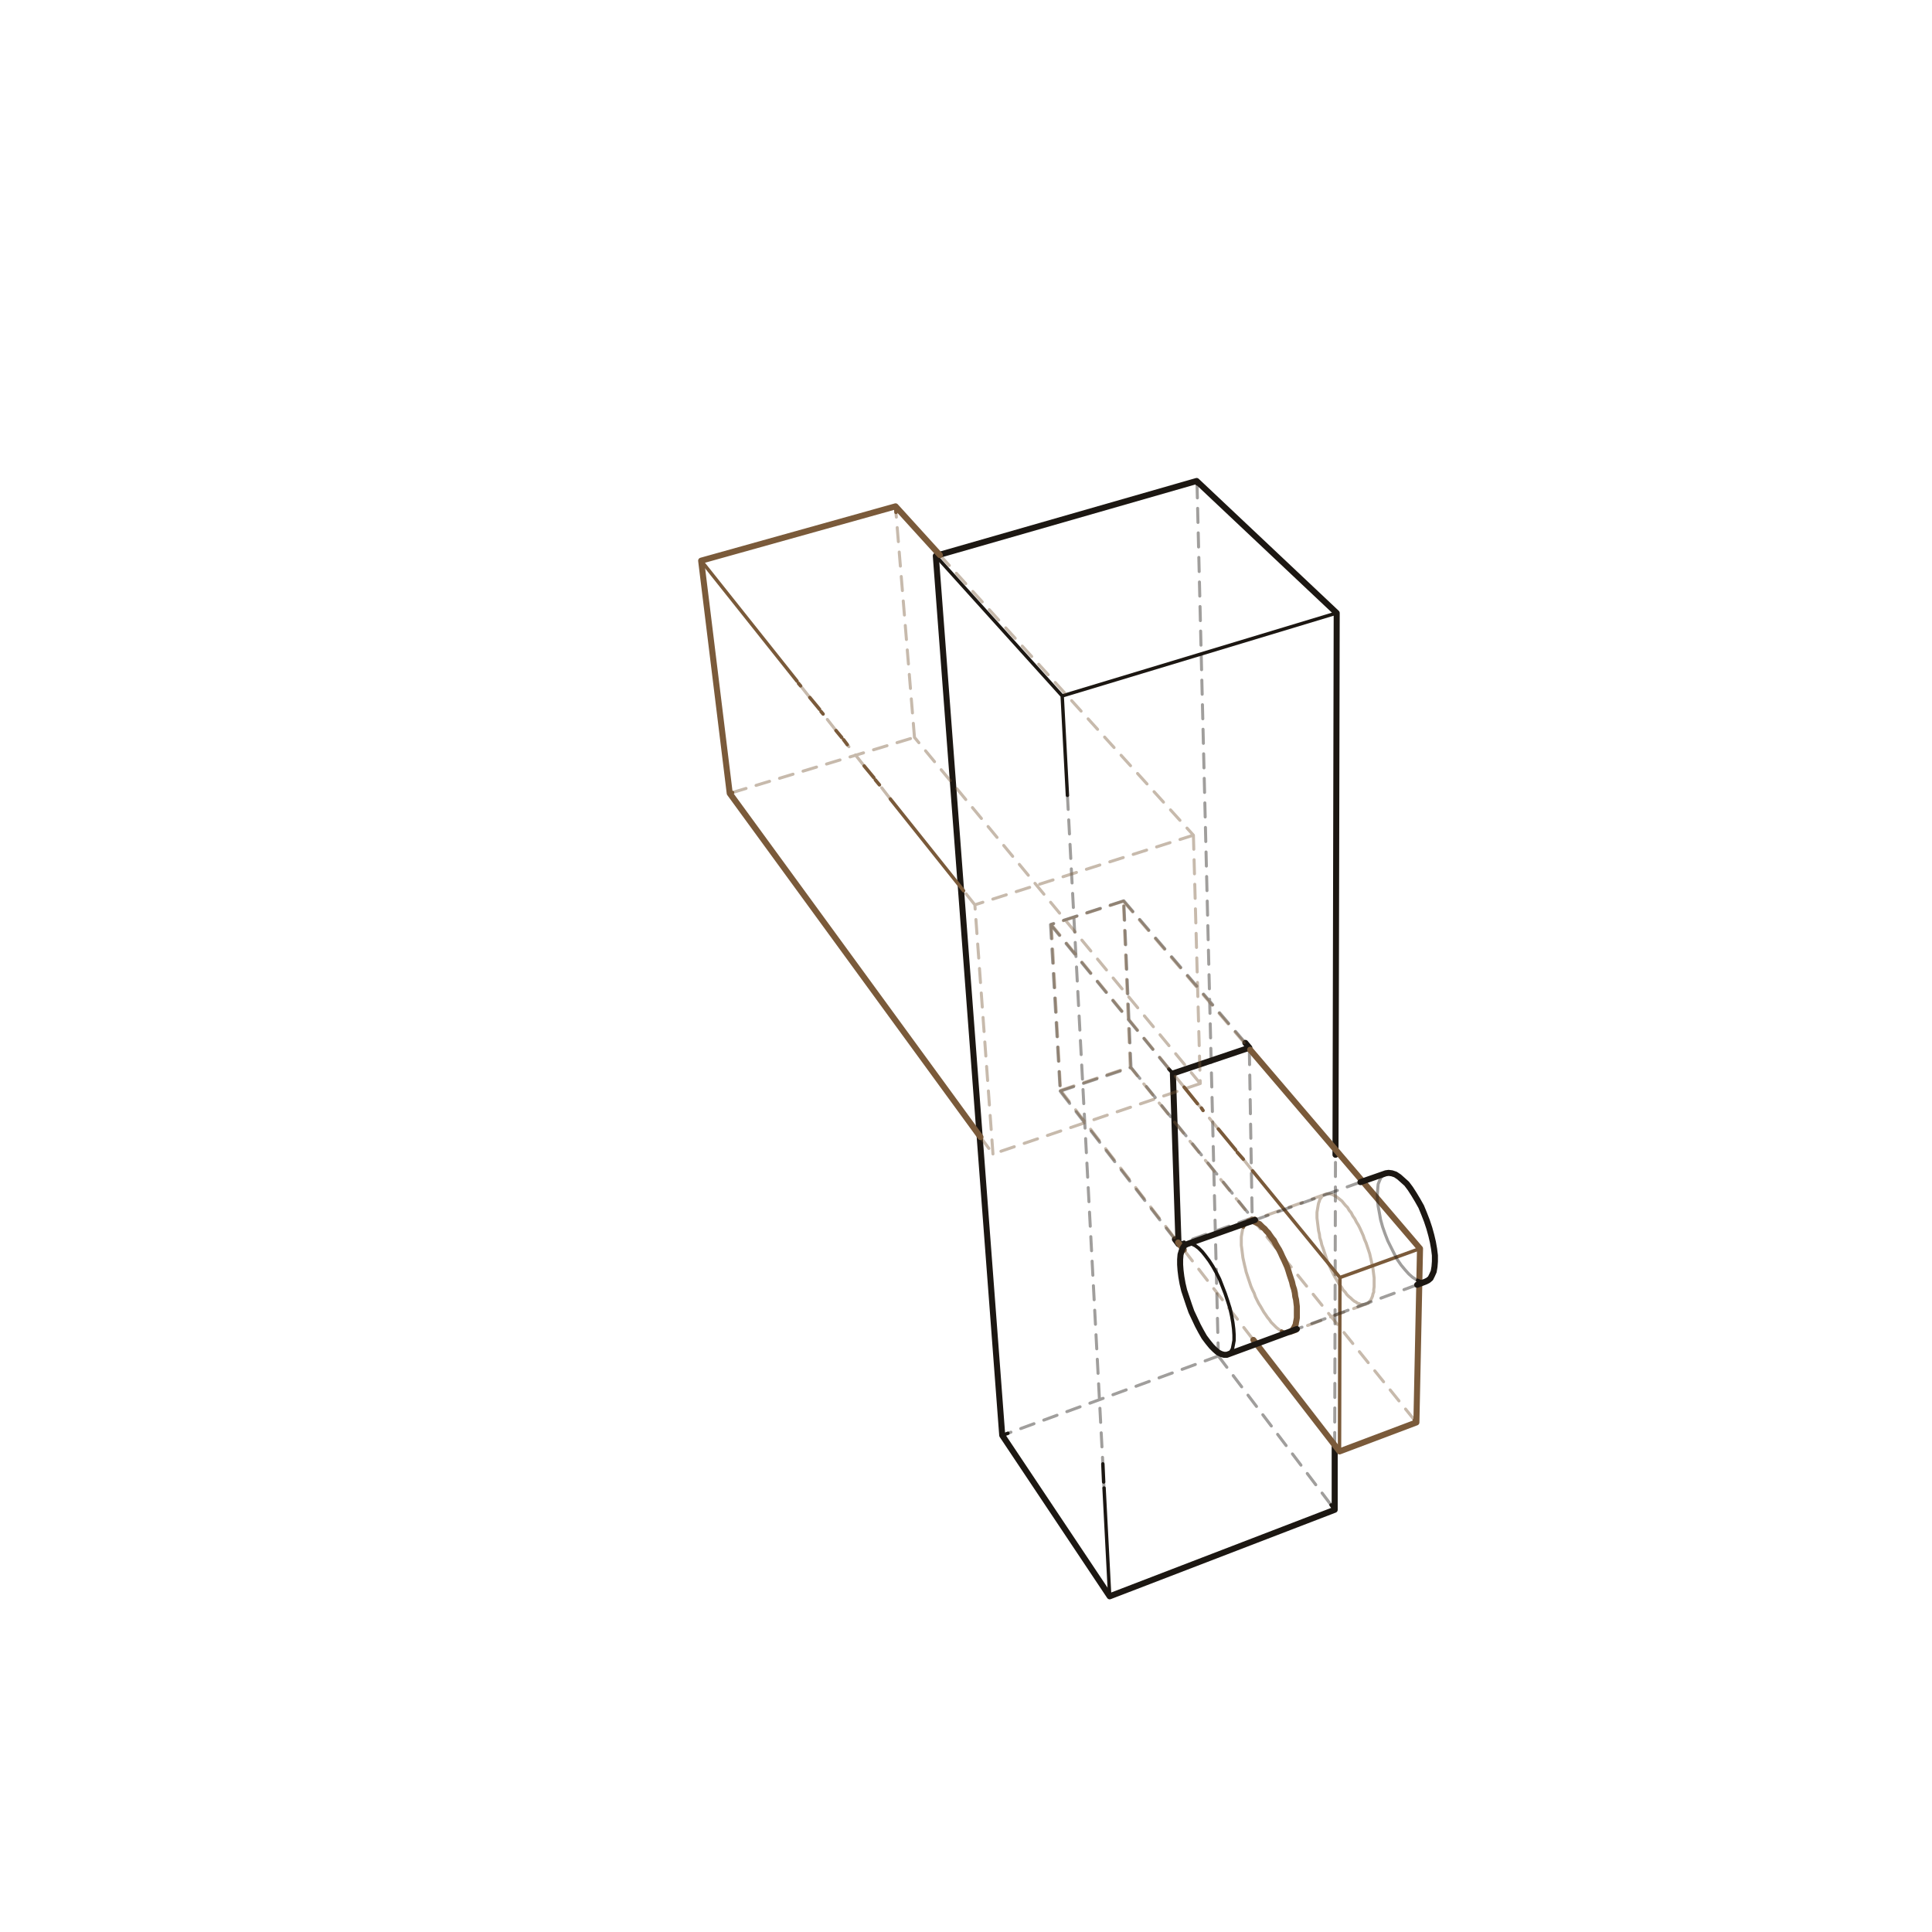
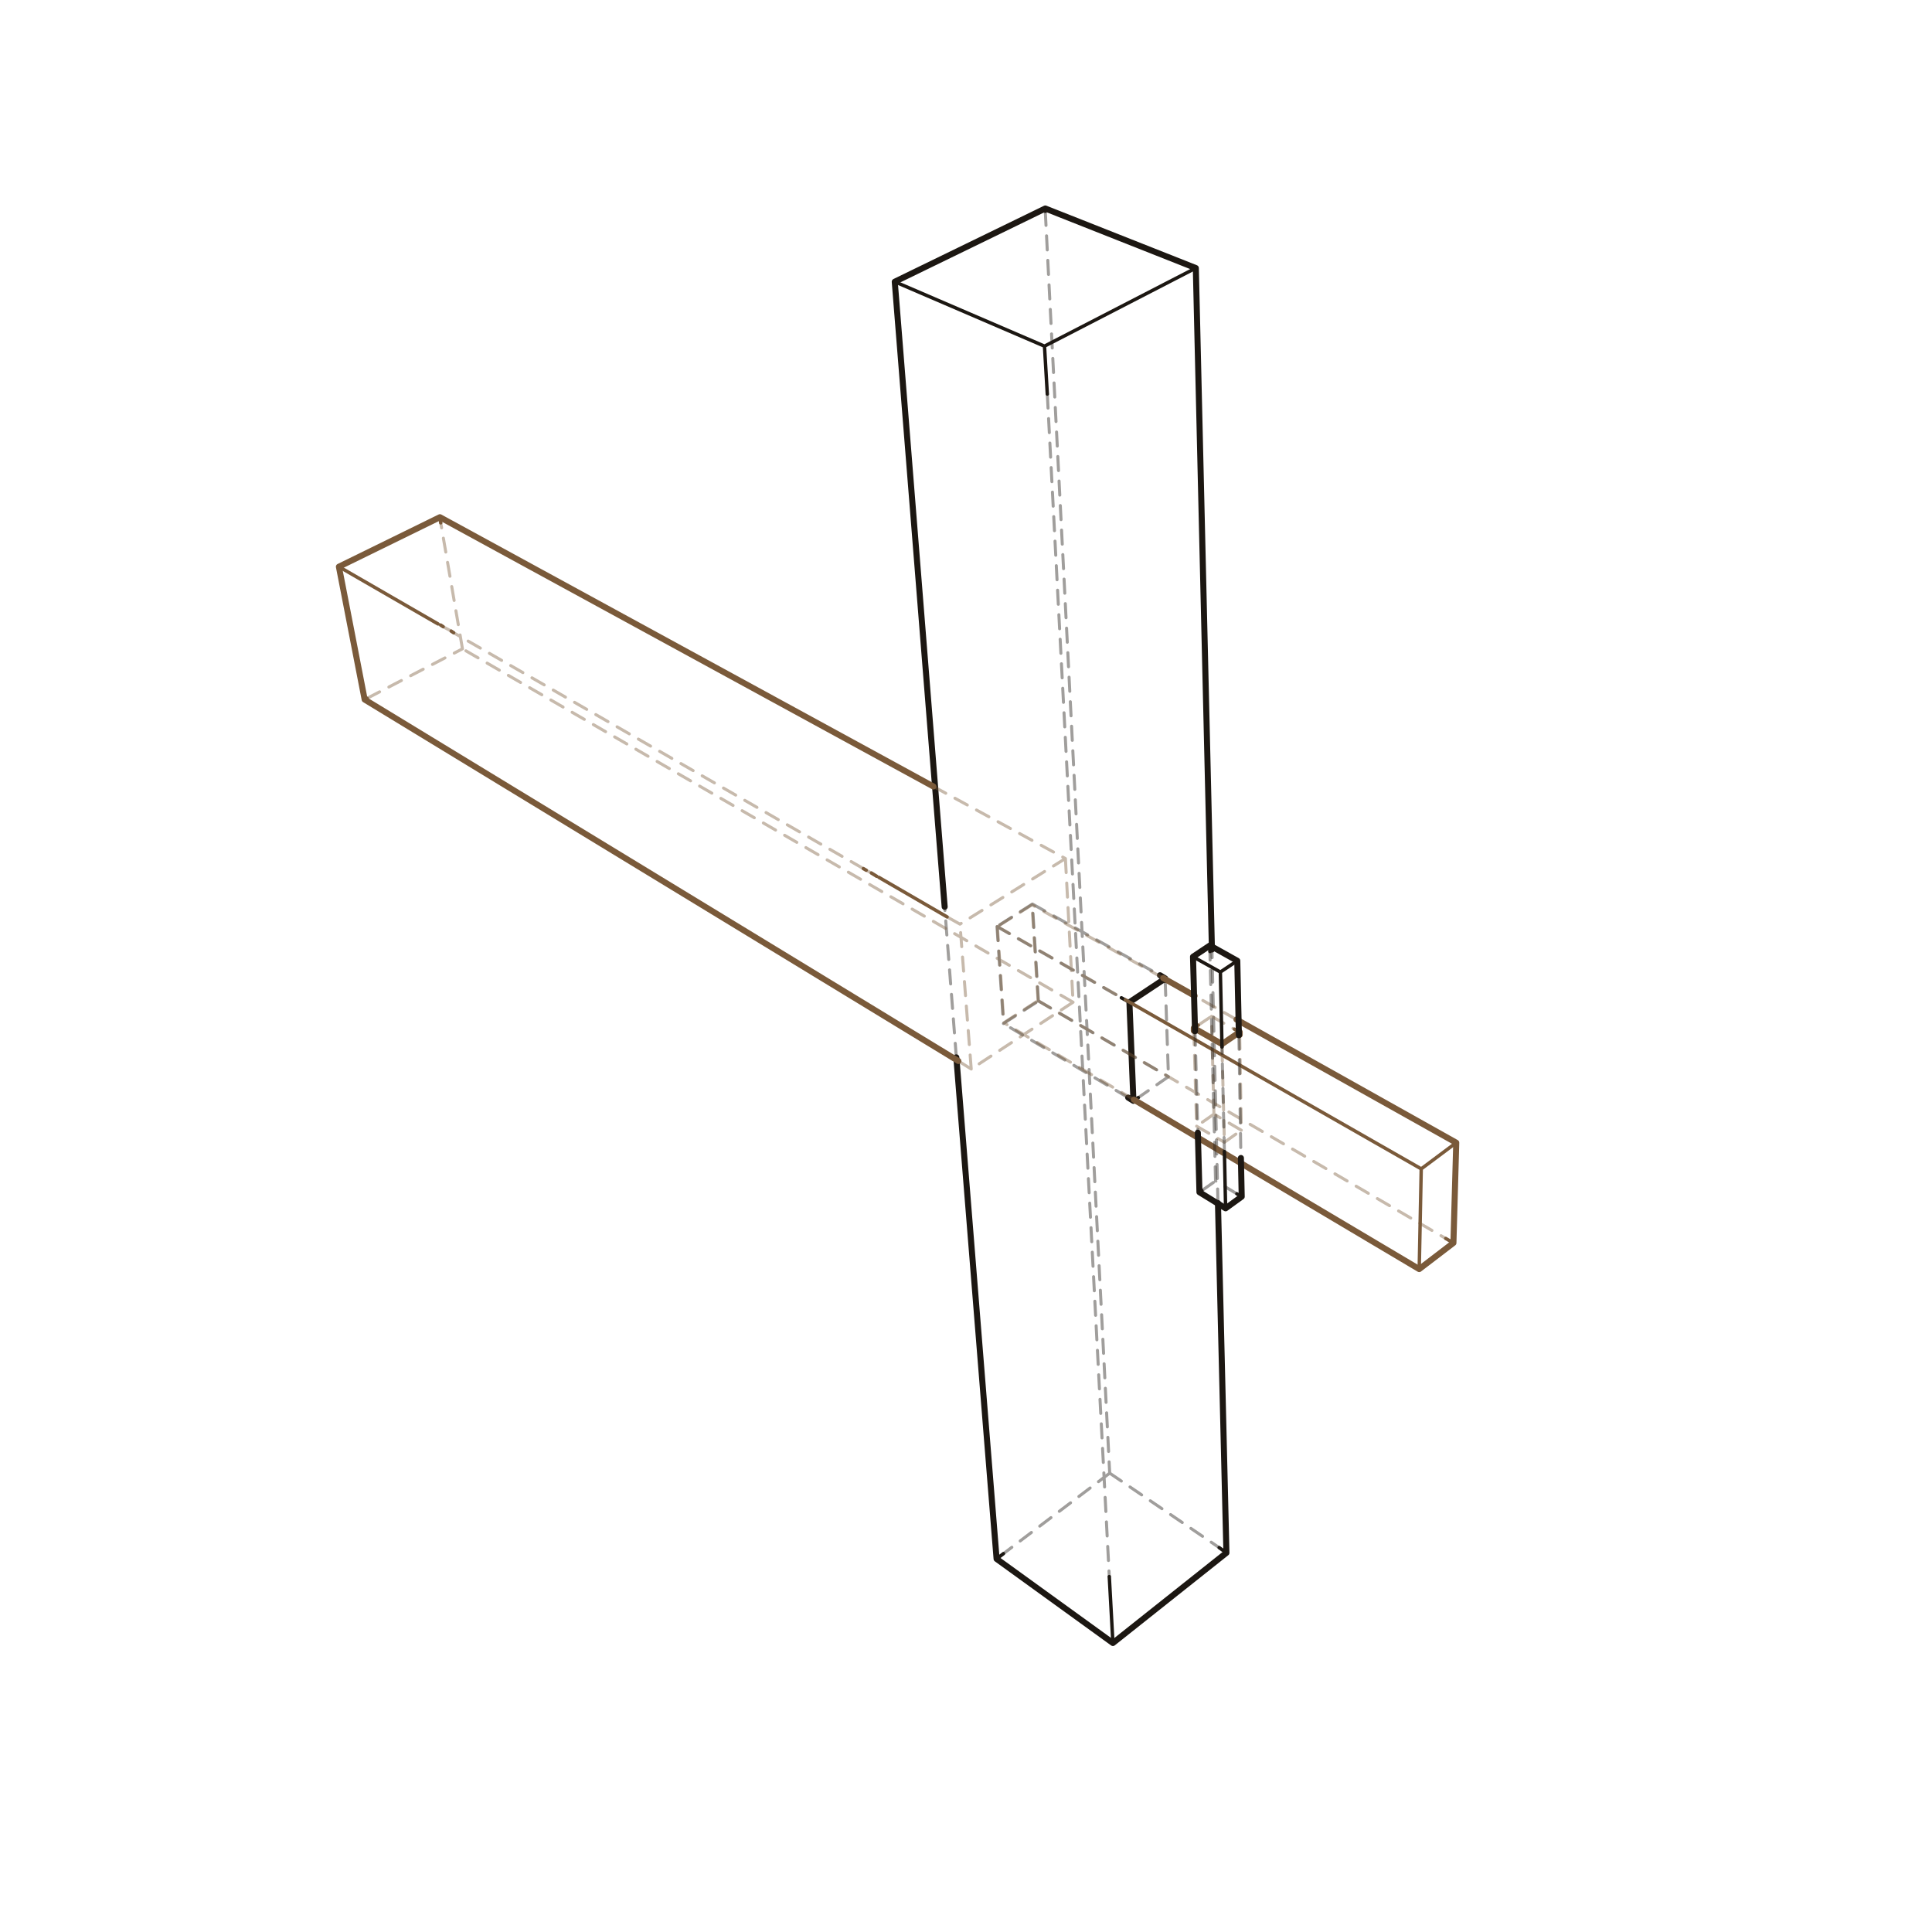
<svg xmlns="http://www.w3.org/2000/svg" viewBox="0 0 480 480" width="480" height="480">
-   <path d="M263.4 271.1L281.0 265.2M281.0 265.2L279.2 223.8M331.6 359.4L331.8 286.9M291.9 307.9L263.4 271.1M279.2 223.8L309.4 259.1M261.0 229.7L263.4 271.1M302.7 336.9L250.4 356.1M279.2 223.8L261.0 229.7M297.4 120.2L302.7 336.9M311.1 302.6L294.2 308.6M265.2 197.6L274.0 363.7M274.2 368.2L274.3 369.7M310.4 261.0L311.1 302.6M302.7 336.9L330.7 373.9M261.0 229.7L290.4 265.6M281.0 265.2L311.1 302.6" stroke="#1c1712" stroke-width="0.75" fill="none" stroke-linecap="round" stroke-dasharray="3.5 2.6" opacity="0.42" />
-   <path d="M250.4 356.1L249.0 356.6M297.3 119.5L297.4 120.2M294.2 308.6L292.8 309.1M263.9 172.9L265.2 197.6M274.0 363.7L274.2 368.2M274.3 369.7L275.7 396.6M332.1 152.3L263.9 172.9M310.4 260.3L310.4 261.0M330.7 373.9L331.6 375.1M232.5 138.1L263.9 172.9M290.4 265.6L291.4 266.7" stroke="#1c1712" stroke-width="0.85" fill="none" stroke-linecap="round" />
-   <path d="M249.0 356.6L232.5 138.1M232.5 138.1L297.3 119.5M292.8 309.1L291.4 266.7M275.7 396.6L331.6 375.1M291.4 266.7L310.4 260.3M331.6 375.1L331.6 359.4M331.8 286.9L332.1 152.3M275.7 396.6L249.0 356.6M297.3 119.5L332.1 152.3M292.8 309.1L291.9 307.9M309.4 259.1L310.4 260.3" stroke="#1c1712" stroke-width="1.5" fill="none" stroke-linecap="round" />
-   <path d="M233.5 137.9L296.5 207.5M296.5 207.5L298.2 269.2M243.6 282.5L246.7 286.7M298.2 269.2L246.7 286.7M327.2 301.2L327.2 301.9M327.2 301.9L327.2 302.6M279.1 223.9L310.6 260.8M327.3 300.6L327.2 301.2M327.2 302.6L327.3 303.4M327.4 300.0L327.3 300.6M327.3 303.4L327.4 304.2M327.5 299.4L327.4 300.0M327.4 304.2L327.5 305.0M327.6 298.9L327.5 299.4M327.5 305.0L327.6 305.8M327.8 298.4L327.6 298.9M327.6 305.8L327.8 306.6M327.9 298.0L327.8 298.4M327.8 306.6L327.9 307.5M328.2 297.6L327.9 298.0M327.9 307.5L328.2 308.4M328.4 297.3L328.2 297.6M328.2 308.4L328.4 309.3M328.7 297.0L328.4 297.3M328.4 309.3L328.7 310.1M329.0 296.8L328.7 297.0M328.7 310.1L329.0 311.0M329.3 296.7L329.0 296.8M329.0 311.0L329.3 311.9M329.3 311.9L329.6 312.8M329.6 312.8L329.9 313.7M329.9 313.7L330.3 314.5M330.3 314.5L330.7 315.4M330.7 315.4L331.1 316.2M331.1 316.2L331.5 317.0M331.5 317.0L331.9 317.7M331.9 317.7L332.4 318.5M332.4 318.5L332.8 319.2M332.8 319.2L333.3 319.8M333.3 319.8L333.7 320.5M333.7 320.5L334.2 321.0M334.2 321.0L334.6 321.6M334.6 321.6L335.1 322.1M335.1 322.1L335.6 322.5M335.6 322.5L336.0 322.9M336.0 322.9L336.5 323.3M336.5 323.3L336.9 323.5M336.9 323.5L337.3 323.8M337.3 323.8L337.7 323.9M337.7 323.9L338.1 324.1M338.1 324.1L338.5 324.1M338.5 324.1L338.9 324.1M338.9 324.1L339.2 324.1M339.2 324.1L339.6 323.9M263.5 270.9L292.7 308.7M294.1 310.5L311.4 332.9M339.6 323.9L321.9 330.4M329.3 296.7L311.7 303.0M227.2 183.2L222.6 127.3M298.2 269.2L227.2 183.2M242.2 224.8L239.4 221.3M221.2 198.5L218.5 195.0M217.5 193.8L217.1 193.2M214.7 190.3L210.5 185.0M209.6 183.8L209.1 183.2M207.7 181.5L204.5 177.4M204.0 176.8L203.6 176.2M201.2 173.3L198.9 170.4M198.4 169.8L198.0 169.2M246.7 286.7L242.2 224.8M182.0 196.9L227.2 183.2M296.5 207.5L242.2 224.8M280.8 265.1L279.1 223.9M329.6 296.6L329.3 296.7M330.0 296.6L329.6 296.6M330.3 296.6L330.0 296.6M330.7 296.7L330.3 296.6M331.1 296.8L330.7 296.7M331.6 297.1L331.1 296.8M332.0 297.3L331.6 297.1M332.4 297.6L332.0 297.3M332.9 298.0L332.4 297.6M333.4 298.4L332.9 298.0M333.8 298.9L333.4 298.4M334.3 299.5L333.8 298.9M334.8 300.0L334.3 299.5M335.2 300.7L334.8 300.0M351.4 352.8L280.8 265.1M335.7 301.3L335.2 300.7M336.1 302.1L335.7 301.3M336.6 302.8L336.1 302.1M337.0 303.6L336.6 302.8M337.5 304.4L337.0 303.6M337.9 305.2L337.5 304.4M338.3 306.1L337.9 305.2M338.7 307.0L338.3 306.1M339.0 307.9L338.7 307.0M339.4 308.8L339.0 307.9M339.7 309.7L339.4 308.8M340.0 310.6L339.7 309.7M339.6 323.9L339.9 323.8M340.3 311.5L340.0 310.6M339.9 323.8L340.1 323.5M340.1 323.5L340.4 323.2M340.5 312.4L340.3 311.5M340.4 323.2L340.6 322.9M340.7 313.3L340.5 312.4M340.6 322.9L340.8 322.5M340.9 314.2L340.7 313.3M340.8 322.5L341.0 322.0M341.1 315.1L340.9 314.2M341.0 322.0L341.1 321.5M341.2 315.9L341.1 315.1M341.1 321.5L341.3 321.0M341.3 316.7L341.2 315.9M341.3 321.0L341.3 320.4M341.4 317.5L341.3 316.7M341.3 320.4L341.4 319.7M341.4 318.3L341.4 317.5M341.4 319.7L341.4 319.0M341.4 319.0L341.4 318.3M308.4 308.6L308.4 308.0M308.4 309.4L308.4 308.6M311.2 290.9L308.9 288.0M307.4 286.3L307.0 285.7M302.7 280.5L298.9 275.9M298.5 275.3L297.5 274.2M294.2 270.1L261.2 229.7M261.2 229.7L263.5 270.9M308.4 308.0L308.4 307.3M308.5 310.1L308.4 309.4M308.4 307.3L308.5 306.7M308.6 310.9L308.5 310.1M308.5 306.7L308.6 306.1M308.7 311.7L308.6 310.9M308.6 306.1L308.7 305.6M308.8 312.5L308.7 311.7M308.7 305.6L308.8 305.2M309.0 313.4L308.8 312.5M308.8 305.2L308.9 304.9M309.2 314.3L309.0 313.4M309.4 315.1L309.2 314.3M309.6 316.0L309.4 315.1M309.9 316.9L309.6 316.0M310.2 317.8L309.9 316.9M310.5 318.7L310.2 317.8M310.8 319.6L310.5 318.7M311.2 320.5L310.8 319.6M311.6 321.3L311.2 320.5M311.9 322.2L311.6 321.3M312.3 323.0L311.9 322.2M312.7 323.8L312.3 323.0M313.2 324.6L312.7 323.8M313.6 325.3L313.2 324.6M314.0 326.0L313.6 325.3M314.5 326.7L314.0 326.0M314.9 327.3L314.5 326.7M315.4 327.9L314.9 327.3M315.8 328.5L315.4 327.9M316.3 329.0L315.8 328.5M316.7 329.4L316.3 329.0M317.1 329.8L316.7 329.4M317.6 330.2L317.1 329.8M318.0 330.5L317.6 330.2M318.4 330.7L318.0 330.5M263.5 270.9L280.8 265.1M279.1 223.9L261.2 229.7" stroke="#7a5a3a" stroke-width="0.75" fill="none" stroke-linecap="round" stroke-dasharray="3.5 2.6" opacity="0.42" />
-   <path d="M222.6 127.3L222.5 125.8M239.4 221.3L221.2 198.5M218.5 195.0L217.5 193.8M217.1 193.2L214.7 190.3M210.5 185.0L209.6 183.8M209.1 183.2L207.7 181.5M204.5 177.4L204.0 176.8M203.6 176.2L201.2 173.3M198.9 170.4L198.4 169.8M198.0 169.2L174.2 139.3M181.3 197.1L182.0 196.9M351.9 353.4L351.4 352.8M332.9 317.4L311.2 290.9M308.9 288.0L307.4 286.3M307.0 285.7L302.7 280.5M298.9 275.9L298.5 275.3M297.5 274.2L294.2 270.1M308.9 304.9L309.0 304.7M309.0 304.7L309.2 304.4M309.2 304.4L309.4 304.1M309.4 304.1L309.7 303.8M309.7 303.8L310.0 303.6M310.0 303.6L310.2 303.5M318.8 330.9L318.4 330.7M319.2 331.0L318.8 330.9M319.5 331.1L319.2 331.0M319.9 331.1L319.5 331.1M320.2 331.1L319.9 331.1M320.5 330.9L320.2 331.1M332.8 360.6L332.9 317.4M352.8 310.2L332.9 317.4" stroke="#7a5a3a" stroke-width="0.85" fill="none" stroke-linecap="round" />
-   <path d="M222.5 125.8L233.5 137.9M174.2 139.3L181.3 197.1M181.3 197.1L243.6 282.5M222.5 125.8L174.2 139.3M310.6 260.8L352.8 310.2M352.8 310.2L351.9 353.4M310.2 303.5L310.6 303.4M310.6 303.4L310.9 303.4M310.9 303.4L311.3 303.4M311.3 303.4L311.6 303.5M311.6 303.5L312.0 303.7M312.0 303.7L312.4 303.9M312.4 303.9L312.9 304.1M312.9 304.1L313.3 304.5M313.3 304.5L313.7 304.9M313.7 304.9L314.2 305.3M314.2 305.3L314.6 305.8M314.6 305.8L315.1 306.3M315.1 306.3L315.5 306.9M315.5 306.9L316.0 307.6M292.7 308.7L294.1 310.5M311.4 332.9L332.8 360.6M316.0 307.6L316.5 308.2M316.5 308.2L316.9 309.0M316.9 309.0L317.3 309.7M317.3 309.7L317.8 310.5M317.8 310.5L318.2 311.3M318.2 311.3L318.6 312.2M318.6 312.2L319.0 313.0M319.0 313.0L319.4 313.9M319.4 313.9L319.8 314.8M319.8 314.8L320.1 315.7M320.1 315.7L320.4 316.7M320.4 316.7L320.7 317.6M320.8 330.8L320.5 330.9M320.7 317.6L321.0 318.5M321.1 330.5L320.8 330.8M321.3 330.2L321.1 330.5M321.0 318.5L321.2 319.4M321.5 329.9L321.3 330.2M321.2 319.4L321.5 320.3M321.7 329.5L321.5 329.9M321.5 320.3L321.7 321.2M321.9 329.1L321.7 329.5M321.7 321.2L321.8 322.1M322.0 328.5L321.9 329.1M321.8 322.1L322.0 322.9M322.1 328.0L322.0 328.5M322.0 322.9L322.1 323.8M322.2 327.4L322.1 328.0M322.1 323.8L322.2 324.6M322.2 326.7L322.2 327.4M322.2 324.6L322.2 325.3M322.2 326.1L322.2 326.7M322.2 325.3L322.2 326.1M351.9 353.4L332.8 360.6M321.9 330.4L320.5 330.9M311.7 303.0L310.2 303.5" stroke="#7a5a3a" stroke-width="1.5" fill="none" stroke-linecap="round" />
-   <path d="M352.1 319.2L322.2 330.2M338.0 293.7L311.8 303.1M349.1 315.5L350.0 316.5M350.0 316.5L350.9 317.3M350.9 317.3L351.8 317.9M351.8 317.9L352.2 318.1M343.4 292.1L343.2 292.4M343.2 292.4L342.8 293.2M342.8 293.2L342.4 294.2M342.4 294.2L342.3 295.3M342.3 295.3L342.2 296.7M342.2 296.7L342.2 298.1M342.2 298.1L342.4 299.7M342.4 299.7L342.7 301.3M342.7 301.3L343.0 303.0M343.0 303.0L343.5 304.8M343.5 304.8L344.1 306.5M344.1 306.5L344.8 308.3M344.8 308.3L345.6 309.9M345.6 309.9L346.4 311.5M346.4 311.5L347.2 313.0M347.2 313.0L348.1 314.3M348.1 314.3L349.1 315.5" stroke="#1c1712" stroke-width="0.75" fill="none" stroke-linecap="round" stroke-dasharray="3.5 2.6" opacity="0.42" />
-   <path d="M352.2 318.1L352.7 318.3M352.7 318.3L353.5 318.5M353.5 318.5L354.2 318.4M305.3 336.3L304.8 336.6M305.8 335.8L305.3 336.3M306.2 335.1L305.8 335.8M306.4 334.1L306.2 335.1M306.6 333.0L306.4 334.1M306.6 331.7L306.6 333.0M306.5 330.2L306.6 331.7M306.3 328.6L306.5 330.2M306.0 326.9L306.3 328.6M305.6 325.1L306.0 326.9M305.0 323.2L305.6 325.1M304.4 321.4L305.0 323.2M303.7 319.6L304.4 321.4M303.0 317.8L303.7 319.6M302.2 316.2L303.0 317.8M301.3 314.6L302.2 316.2M300.4 313.2L301.3 314.6M299.5 312.0L300.4 313.2M298.7 311.0L299.5 312.0M297.8 310.1L298.7 311.0M297.0 309.5L297.8 310.1M296.2 309.1L297.0 309.5M295.5 309.0L296.2 309.1M294.9 309.1L295.5 309.0M344.3 291.5L343.7 291.8M343.7 291.8L343.4 292.1" stroke="#1c1712" stroke-width="0.85" fill="none" stroke-linecap="round" />
-   <path d="M301.0 334.5L300.1 333.4M301.8 335.3L301.0 334.5M302.6 336.0L301.8 335.3M303.4 336.4L302.6 336.0M304.1 336.6L303.4 336.4M304.8 336.6L304.1 336.6M354.2 318.4L352.1 319.2M322.2 330.2L304.8 336.6M354.2 318.4L354.8 318.1M354.8 318.1L355.4 317.6M355.4 317.6L355.8 316.8M355.8 316.8L356.2 315.9M356.2 315.9L356.4 314.7M356.4 314.7L356.5 313.4M356.5 313.4L356.5 311.9M356.5 311.9L356.3 310.3M356.3 310.3L356.0 308.6M356.0 308.6L355.6 306.9M355.6 306.9L355.1 305.1M355.1 305.1L354.5 303.3M354.5 303.3L353.8 301.5M353.8 301.5L353.1 299.8M353.1 299.8L352.2 298.2M352.2 298.2L351.3 296.7M351.3 296.7L350.4 295.3M350.4 295.3L349.5 294.1M349.5 294.1L348.5 293.2M348.5 293.2L347.6 292.4M347.6 292.4L346.7 291.8M346.7 291.8L345.8 291.5M345.8 291.5L345.0 291.4M345.0 291.4L344.3 291.5M344.3 291.5L338.0 293.7M311.8 303.1L294.9 309.1M294.3 309.4L294.9 309.1M293.9 310.0L294.3 309.4M293.6 310.7L293.9 310.0M293.3 311.7L293.6 310.7M293.2 312.9L293.3 311.7M293.2 314.2L293.2 312.9M293.3 315.6L293.2 314.2M293.5 317.2L293.3 315.6M293.8 318.9L293.5 317.2M294.2 320.6L293.8 318.9M294.8 322.4L294.2 320.6M295.4 324.2L294.8 322.4M296.0 325.9L295.4 324.2M296.8 327.6L296.0 325.9M297.6 329.3L296.8 327.6M298.4 330.8L297.6 329.3M299.2 332.2L298.4 330.8M300.1 333.4L299.2 332.2" stroke="#1c1712" stroke-width="1.5" fill="none" stroke-linecap="round" />
+   <path d="M249.3 254.3L258.0 248.7M237.6 262.7L234.7 225.3M258.0 248.7L256.5 224.6M302.6 298.9L301.1 235.9M280.3 272.7L249.3 254.3M256.5 224.6L288.2 242.3M247.7 230.2L249.3 254.3M275.7 366.0L249.3 386.0M256.5 224.6L247.7 230.2M259.7 52.5L275.7 366.0M290.3 267.5L282.8 272.7M260.2 97.9L275.6 391.7M289.5 243.8L290.3 267.5M275.7 366.0L302.9 384.5M247.7 230.2L278.6 247.9M258.0 248.7L290.3 267.5" stroke="#1c1712" stroke-width="0.75" fill="none" stroke-linecap="round" stroke-dasharray="3.5 2.6" opacity="0.42" />
+   <path d="M249.3 386.0L247.6 387.3M259.7 51.8L259.7 52.5M282.8 272.7L281.6 273.5M259.5 86.0L260.2 97.9M275.6 391.7L276.5 408.2M297.1 66.6L259.5 86.0M289.5 243.1L289.5 243.8M302.9 384.5L304.7 385.8M222.3 70.0L259.5 86.0M278.6 247.9L280.6 249.0" stroke="#1c1712" stroke-width="0.85" fill="none" stroke-linecap="round" />
+   <path d="M247.6 387.3L237.6 262.7M234.7 225.3L222.3 70.0M222.3 70.0L259.7 51.8M281.6 273.5L280.6 249.0M276.5 408.2L304.7 385.8M280.6 249.0L289.5 243.1M304.7 385.8L302.6 298.9M301.1 235.9L297.1 66.6M276.5 408.2L247.6 387.3M259.7 51.8L297.1 66.6M281.6 273.5L280.3 272.7M288.2 242.3L289.5 243.1" stroke="#1c1712" stroke-width="1.5" fill="none" stroke-linecap="round" />
+   <path d="M231.9 195.4L264.7 213.3M264.7 213.3L266.6 249.0M238.1 263.6L241.3 265.6M266.6 249.0L241.3 265.6M307.2 253.3L296.8 247.4M289.0 243.0L256.4 224.8M301.6 276.8L297.3 279.8M308.4 280.8L301.6 276.8M281.7 273.2L249.4 254.1M296.6 256.1L297.3 279.8M308.0 257.1L308.4 280.8M114.9 161.2L109.5 129.9M266.6 249.0L114.9 161.2M238.5 229.6L235.3 227.8M218.4 218.0L217.8 217.7M216.5 216.9L215.2 216.2M214.5 215.8L112.7 157.2M112.1 156.8L110.1 155.7M109.5 155.3L108.8 155.0M241.3 265.6L238.5 229.6M91.2 173.5L114.9 161.2M264.7 213.3L238.5 229.6M297.7 254.7L301.0 252.5M301.0 252.5L306.7 255.7M256.4 224.8L247.8 230.2M247.8 230.2L279.6 248.4M249.4 254.1L257.9 248.6M257.9 248.6L359.2 307.7M304.2 283.8L308.4 280.8M297.3 279.8L304.2 283.8M257.9 248.6L256.4 224.8M247.8 230.2L249.4 254.1M301.6 276.8L301.0 252.5M303.6 260.1L304.2 283.8" stroke="#7a5a3a" stroke-width="0.75" fill="none" stroke-linecap="round" stroke-dasharray="3.5 2.6" opacity="0.42" />
+   <path d="M109.5 129.9L109.3 128.5M235.3 227.8L218.4 218.0M217.8 217.7L216.5 216.9M215.2 216.2L214.5 215.8M112.7 157.2L112.1 156.8M110.1 155.7L109.5 155.3M108.8 155.0L84.2 140.8M90.6 173.8L91.2 173.5M296.6 255.4L297.7 254.7M306.7 255.7L308.0 256.4M279.6 248.4L353.1 290.4M353.1 290.4L361.8 283.9M359.2 307.7L361.1 308.8M353.1 290.4L352.6 315.3M303.6 259.4L303.6 260.1" stroke="#7a5a3a" stroke-width="0.85" fill="none" stroke-linecap="round" />
+   <path d="M109.3 128.5L231.9 195.4M84.2 140.8L90.6 173.8M90.6 173.8L238.1 263.6M109.3 128.5L84.2 140.8M361.8 283.9L307.2 253.3M296.8 247.4L289.0 243.0M308.0 256.4L303.6 259.4M303.6 259.4L296.6 255.4M352.6 315.3L281.7 273.2M361.1 308.8L352.6 315.3M361.8 283.9L361.1 308.8M296.6 255.4L296.6 256.1M308.0 256.4L308.0 257.1" stroke="#7a5a3a" stroke-width="1.5" fill="none" stroke-linecap="round" />
+   <path d="M307.8 257.2L308.3 287.7M296.9 256.2L297.6 281.4M302.0 293.4L300.6 236.4M307.3 296.6L302.0 293.4M304.2 286.1L303.6 260.1M298.6 295.8L302.0 293.4" stroke="#1c1712" stroke-width="0.75" fill="none" stroke-linecap="round" stroke-dasharray="3.5 2.6" opacity="0.42" />
+   <path d="M300.6 236.4L300.6 234.9M308.5 297.3L307.3 296.6M303.2 241.5L296.4 237.7M304.5 300.2L304.2 286.1M303.6 260.1L303.2 241.5M298.0 296.2L298.6 295.8M307.4 238.7L303.2 241.5" stroke="#1c1712" stroke-width="0.85" fill="none" stroke-linecap="round" />
+   <path d="M300.6 234.9L307.4 238.7M307.4 238.7L307.8 257.2M308.3 287.7L308.5 297.3M296.4 237.7L296.9 256.2M297.6 281.4L298.0 296.2M298.0 296.2L304.5 300.2M308.5 297.3L304.5 300.2M300.6 234.9L296.4 237.7" stroke="#1c1712" stroke-width="1.5" fill="none" stroke-linecap="round" />
</svg>
